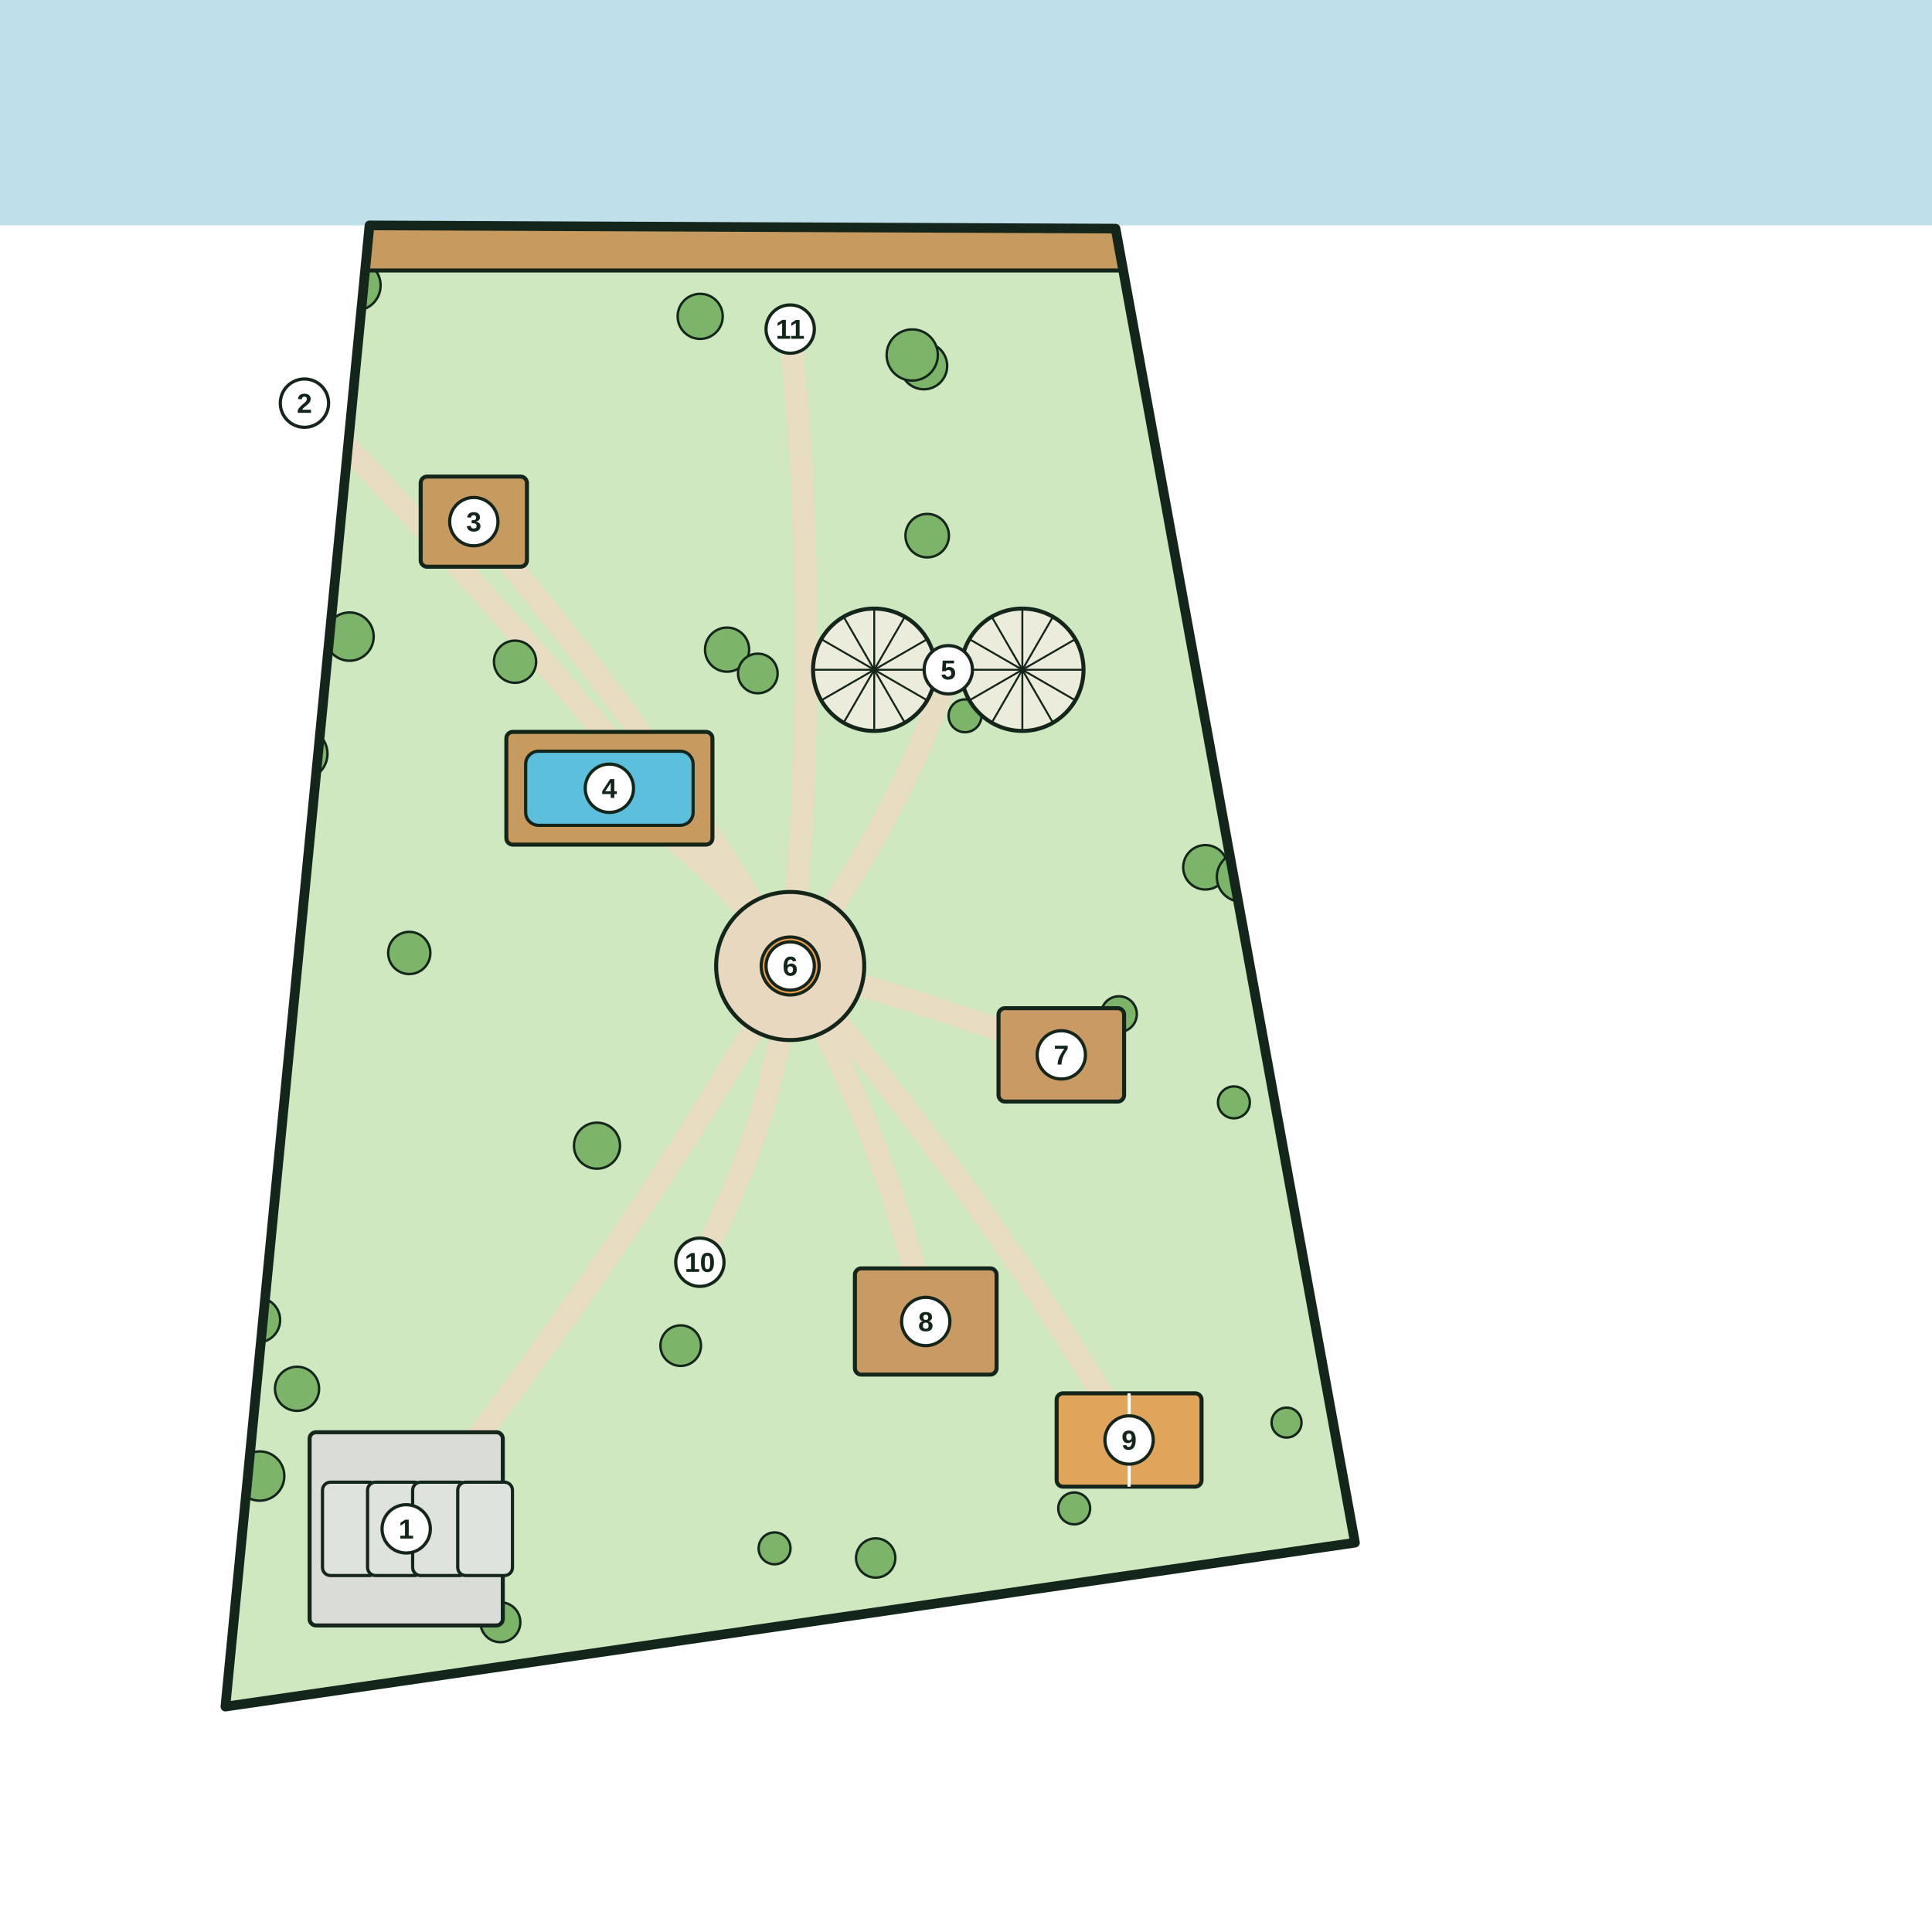
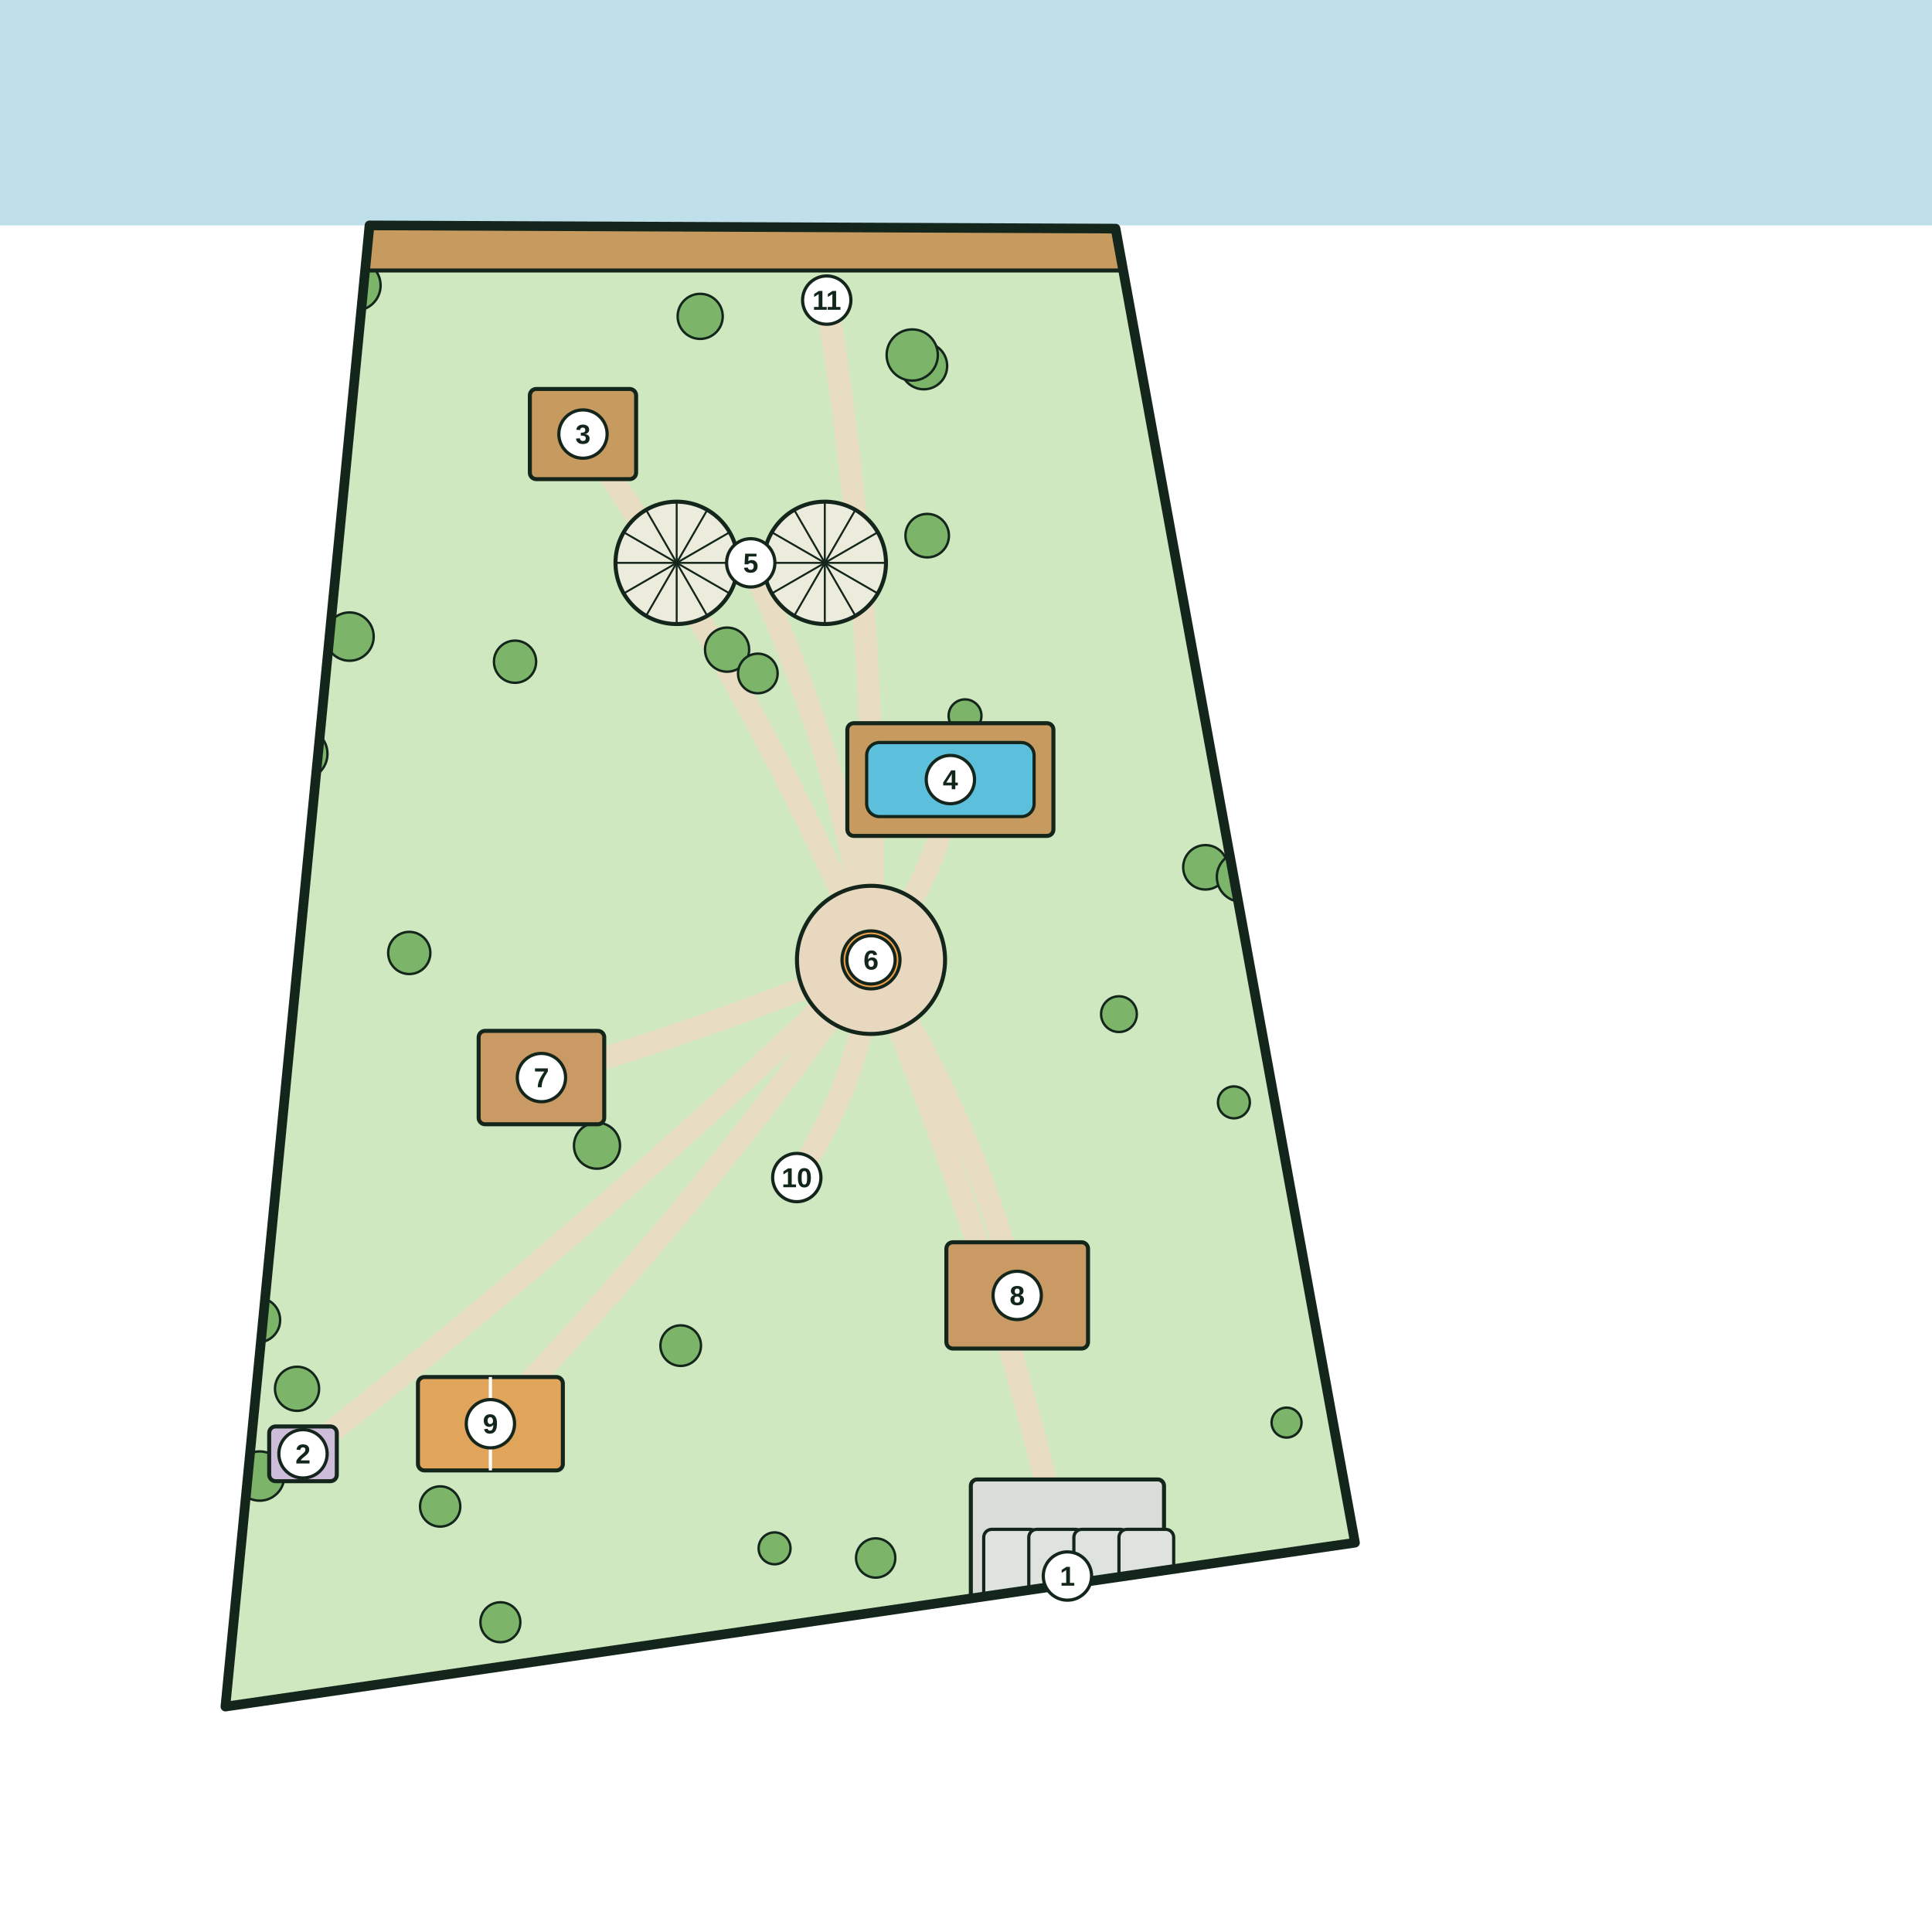
<svg xmlns="http://www.w3.org/2000/svg" width="1200" height="1200" viewBox="0 0 1200 1200" font-family="Arial, sans-serif">
  <rect width="1200" height="1200" fill="#ffffff" />
  <rect x="0" y="0" width="1200" height="140" fill="#bfe0ea" />
  <clipPath id="lot">
    <polygon points="229.5,140.0 692.9,142.0 841.6,958.2 140.0,1060.0" />
  </clipPath>
  <polygon points="229.5,140.0 692.9,142.0 841.6,958.2 140.0,1060.0" fill="#cfe8bf" />
  <g clip-path="url(#lot)">
-     <path d="M490.8,600.0 Q391.5,774.8 252.3,949.6" stroke="#e8ddc2" stroke-width="14" fill="none" stroke-linecap="round" />
-     <path d="M490.8,600.0 Q359.9,425.2 189.1,250.4" stroke="#e8ddc2" stroke-width="14" fill="none" stroke-linecap="round" />
-     <path d="M490.8,600.0 Q412.6,462.0 294.3,324.0" stroke="#e8ddc2" stroke-width="14" fill="none" stroke-linecap="round" />
-     <path d="M490.8,600.0 Q454.7,544.8 378.5,489.6" stroke="#e8ddc2" stroke-width="14" fill="none" stroke-linecap="round" />
-     <path d="M490.8,600.0 Q559.9,508.0 589.0,416.0" stroke="#e8ddc2" stroke-width="14" fill="none" stroke-linecap="round" />
-     <path d="M490.8,600.0 Q510.8,600.0 490.8,600.0" stroke="#e8ddc2" stroke-width="14" fill="none" stroke-linecap="round" />
-     <path d="M490.8,600.0 Q595.0,627.6 659.2,655.2" stroke="#e8ddc2" stroke-width="14" fill="none" stroke-linecap="round" />
-     <path d="M490.8,600.0 Q552.9,710.4 575.0,820.8" stroke="#e8ddc2" stroke-width="14" fill="none" stroke-linecap="round" />
-     <path d="M490.8,600.0 Q616.0,747.2 701.3,894.4" stroke="#e8ddc2" stroke-width="14" fill="none" stroke-linecap="round" />
-     <path d="M490.8,600.0 Q482.7,692.0 434.7,784.0" stroke="#e8ddc2" stroke-width="14" fill="none" stroke-linecap="round" />
-     <path d="M490.8,600.0 Q510.8,402.2 490.8,204.4" stroke="#e8ddc2" stroke-width="14" fill="none" stroke-linecap="round" />
+     <path d="M541.0,596.2 Q622.0,787.6 663.0,978.9" stroke="#e8ddc2" stroke-width="14" fill="none" stroke-linecap="round" />
+     <path d="M541.0,596.2 Q384.6,749.6 188.2,903.0" stroke="#e8ddc2" stroke-width="14" fill="none" stroke-linecap="round" />
+     <path d="M541.0,596.2 Q471.6,432.9 362.1,269.6" stroke="#e8ddc2" stroke-width="14" fill="none" stroke-linecap="round" />
+     <path d="M541.0,596.2 Q585.7,540.2 590.3,484.2" stroke="#e8ddc2" stroke-width="14" fill="none" stroke-linecap="round" />
+     <path d="M541.0,596.2 Q523.7,472.9 466.3,349.6" stroke="#e8ddc2" stroke-width="14" fill="none" stroke-linecap="round" />
+     <path d="M541.0,596.2 Q561.0,596.2 541.0,596.2" stroke="#e8ddc2" stroke-width="14" fill="none" stroke-linecap="round" />
+     <path d="M541.0,596.2 Q458.7,632.8 336.3,669.3" stroke="#e8ddc2" stroke-width="14" fill="none" stroke-linecap="round" />
+     <path d="M541.0,596.2 Q606.4,700.4 631.8,804.6" stroke="#e8ddc2" stroke-width="14" fill="none" stroke-linecap="round" />
+     <path d="M541.0,596.2 Q442.8,740.3 304.6,884.3" stroke="#e8ddc2" stroke-width="14" fill="none" stroke-linecap="round" />
+     <path d="M541.0,596.2 Q538.0,663.8 494.9,731.4" stroke="#e8ddc2" stroke-width="14" fill="none" stroke-linecap="round" />
+     <path d="M541.0,596.2 Q547.3,391.3 513.5,186.4" stroke="#e8ddc2" stroke-width="14" fill="none" stroke-linecap="round" />
    <circle cx="817.7" cy="545.0" r="12.3" fill="#7cb56a" stroke="#14261b" stroke-width="1.5" />
    <circle cx="187.5" cy="468.2" r="15.9" fill="#7cb56a" stroke="#14261b" stroke-width="1.5" />
    <circle cx="792.2" cy="547.6" r="11.7" fill="#7cb56a" stroke="#14261b" stroke-width="1.5" />
    <circle cx="161.3" cy="916.8" r="15.3" fill="#7cb56a" stroke="#14261b" stroke-width="1.5" />
    <circle cx="451.6" cy="403.5" r="13.7" fill="#7cb56a" stroke="#14261b" stroke-width="1.5" />
    <circle cx="184.5" cy="862.6" r="13.7" fill="#7cb56a" stroke="#14261b" stroke-width="1.5" />
    <circle cx="273.4" cy="935.7" r="12.5" fill="#7cb56a" stroke="#14261b" stroke-width="1.5" />
    <circle cx="589.0" cy="1055.2" r="13.7" fill="#7cb56a" stroke="#14261b" stroke-width="1.5" />
    <circle cx="549.3" cy="1059.3" r="13.0" fill="#7cb56a" stroke="#14261b" stroke-width="1.5" />
    <circle cx="140.7" cy="549.9" r="13.3" fill="#7cb56a" stroke="#14261b" stroke-width="1.5" />
    <circle cx="170.9" cy="233.0" r="10.3" fill="#7cb56a" stroke="#14261b" stroke-width="1.5" />
    <circle cx="695.0" cy="629.9" r="11.1" fill="#7cb56a" stroke="#14261b" stroke-width="1.5" />
    <circle cx="160.9" cy="297.0" r="15.0" fill="#7cb56a" stroke="#14261b" stroke-width="1.5" />
    <circle cx="254.2" cy="591.9" r="13.1" fill="#7cb56a" stroke="#14261b" stroke-width="1.5" />
    <circle cx="310.8" cy="1007.6" r="12.4" fill="#7cb56a" stroke="#14261b" stroke-width="1.5" />
    <circle cx="599.4" cy="444.6" r="10.2" fill="#7cb56a" stroke="#14261b" stroke-width="1.5" />
    <circle cx="575.9" cy="332.7" r="13.5" fill="#7cb56a" stroke="#14261b" stroke-width="1.5" />
    <circle cx="602.9" cy="1022.1" r="13.8" fill="#7cb56a" stroke="#14261b" stroke-width="1.5" />
    <circle cx="481.1" cy="961.7" r="9.9" fill="#7cb56a" stroke="#14261b" stroke-width="1.5" />
    <circle cx="319.9" cy="411.0" r="13.1" fill="#7cb56a" stroke="#14261b" stroke-width="1.5" />
    <circle cx="748.7" cy="538.7" r="13.8" fill="#7cb56a" stroke="#14261b" stroke-width="1.5" />
    <circle cx="220.8" cy="177.3" r="15.6" fill="#7cb56a" stroke="#14261b" stroke-width="1.5" />
    <circle cx="667.2" cy="936.9" r="9.9" fill="#7cb56a" stroke="#14261b" stroke-width="1.5" />
    <circle cx="771.2" cy="544.7" r="15.4" fill="#7cb56a" stroke="#14261b" stroke-width="1.5" />
    <circle cx="434.9" cy="196.5" r="14.0" fill="#7cb56a" stroke="#14261b" stroke-width="1.5" />
    <circle cx="213.3" cy="172.0" r="13.5" fill="#7cb56a" stroke="#14261b" stroke-width="1.5" />
    <circle cx="799.1" cy="883.6" r="9.3" fill="#7cb56a" stroke="#14261b" stroke-width="1.5" />
    <circle cx="795.0" cy="566.5" r="11.0" fill="#7cb56a" stroke="#14261b" stroke-width="1.5" />
    <circle cx="422.8" cy="835.8" r="12.6" fill="#7cb56a" stroke="#14261b" stroke-width="1.5" />
    <circle cx="370.8" cy="711.6" r="14.3" fill="#7cb56a" stroke="#14261b" stroke-width="1.5" />
    <circle cx="543.9" cy="967.7" r="12.2" fill="#7cb56a" stroke="#14261b" stroke-width="1.5" />
    <circle cx="154.8" cy="182.6" r="9.6" fill="#7cb56a" stroke="#14261b" stroke-width="1.5" />
    <circle cx="160.1" cy="819.9" r="13.9" fill="#7cb56a" stroke="#14261b" stroke-width="1.5" />
    <circle cx="766.4" cy="684.7" r="9.9" fill="#7cb56a" stroke="#14261b" stroke-width="1.5" />
    <circle cx="217.1" cy="395.4" r="15.0" fill="#7cb56a" stroke="#14261b" stroke-width="1.5" />
    <circle cx="295.6" cy="1053.3" r="13.7" fill="#7cb56a" stroke="#14261b" stroke-width="1.5" />
    <circle cx="573.8" cy="227.3" r="14.5" fill="#7cb56a" stroke="#14261b" stroke-width="1.5" />
    <circle cx="796.9" cy="543.6" r="13.1" fill="#7cb56a" stroke="#14261b" stroke-width="1.5" />
    <circle cx="566.6" cy="220.5" r="15.9" fill="#7cb56a" stroke="#14261b" stroke-width="1.5" />
    <circle cx="470.7" cy="418.3" r="12.3" fill="#7cb56a" stroke="#14261b" stroke-width="1.5" />
    <rect x="224.2" y="138.0" width="533.2" height="30" fill="#c79a5f" stroke="#14261b" stroke-width="2.5" />
-     <rect x="192.3" y="889.6" width="120.0" height="120.0" rx="4" fill="#d9dcd7" stroke="#14261b" stroke-width="2.5" />
-     <rect x="200.3" y="920.6" width="34" height="58" rx="5" fill="#dfe3de" stroke="#14261b" stroke-width="2" />
-     <rect x="228.3" y="920.6" width="34" height="58" rx="5" fill="#dfe3de" stroke="#14261b" stroke-width="2" />
-     <rect x="256.3" y="920.6" width="34" height="58" rx="5" fill="#dfe3de" stroke="#14261b" stroke-width="2" />
-     <rect x="284.3" y="920.6" width="34" height="58" rx="5" fill="#dfe3de" stroke="#14261b" stroke-width="2" />
-     <rect x="314.5" y="454.6" width="128.0" height="70.0" rx="4" fill="#c79a5f" stroke="#14261b" stroke-width="2.5" />
-     <rect x="326.5" y="466.6" width="104" height="46" rx="8" fill="#5cc0dd" stroke="#14261b" stroke-width="2" />
-     <circle cx="543.0" cy="416.0" r="38" fill="#ececdd" stroke="#14261b" stroke-width="2.5" />
-     <line x1="543.0" y1="416.0" x2="581.0" y2="416.0" stroke="#14261b" stroke-width="1.2" />
-     <line x1="543.0" y1="416.0" x2="575.9" y2="435.0" stroke="#14261b" stroke-width="1.2" />
-     <line x1="543.0" y1="416.0" x2="562.0" y2="448.9" stroke="#14261b" stroke-width="1.2" />
-     <line x1="543.0" y1="416.0" x2="543.0" y2="454.0" stroke="#14261b" stroke-width="1.2" />
-     <line x1="543.0" y1="416.0" x2="524.0" y2="448.9" stroke="#14261b" stroke-width="1.2" />
-     <line x1="543.0" y1="416.0" x2="510.1" y2="435.0" stroke="#14261b" stroke-width="1.2" />
-     <line x1="543.0" y1="416.0" x2="505.0" y2="416.0" stroke="#14261b" stroke-width="1.2" />
-     <line x1="543.0" y1="416.0" x2="510.1" y2="397.0" stroke="#14261b" stroke-width="1.2" />
-     <line x1="543.0" y1="416.0" x2="524.0" y2="383.1" stroke="#14261b" stroke-width="1.2" />
-     <line x1="543.0" y1="416.0" x2="543.0" y2="378.0" stroke="#14261b" stroke-width="1.2" />
-     <line x1="543.0" y1="416.0" x2="562.0" y2="383.1" stroke="#14261b" stroke-width="1.2" />
-     <line x1="543.0" y1="416.0" x2="575.9" y2="397.0" stroke="#14261b" stroke-width="1.2" />
-     <circle cx="635.0" cy="416.0" r="38" fill="#ececdd" stroke="#14261b" stroke-width="2.5" />
-     <line x1="635.0" y1="416.0" x2="673.0" y2="416.0" stroke="#14261b" stroke-width="1.2" />
-     <line x1="635.0" y1="416.0" x2="667.9" y2="435.0" stroke="#14261b" stroke-width="1.2" />
-     <line x1="635.0" y1="416.0" x2="654.0" y2="448.9" stroke="#14261b" stroke-width="1.2" />
-     <line x1="635.0" y1="416.0" x2="635.0" y2="454.0" stroke="#14261b" stroke-width="1.2" />
-     <line x1="635.0" y1="416.0" x2="616.0" y2="448.9" stroke="#14261b" stroke-width="1.2" />
-     <line x1="635.0" y1="416.0" x2="602.1" y2="435.0" stroke="#14261b" stroke-width="1.2" />
-     <line x1="635.0" y1="416.0" x2="597.0" y2="416.0" stroke="#14261b" stroke-width="1.2" />
-     <line x1="635.0" y1="416.0" x2="602.1" y2="397.0" stroke="#14261b" stroke-width="1.2" />
-     <line x1="635.0" y1="416.0" x2="616.0" y2="383.1" stroke="#14261b" stroke-width="1.2" />
-     <line x1="635.0" y1="416.0" x2="635.0" y2="378.0" stroke="#14261b" stroke-width="1.2" />
-     <line x1="635.0" y1="416.0" x2="654.0" y2="383.1" stroke="#14261b" stroke-width="1.2" />
-     <line x1="635.0" y1="416.0" x2="667.9" y2="397.0" stroke="#14261b" stroke-width="1.2" />
-     <circle cx="490.8" cy="600.0" r="46" fill="#e7d8bf" stroke="#14261b" stroke-width="2.5" />
-     <circle cx="490.8" cy="600.0" r="18" fill="#f0a04a" stroke="#14261b" stroke-width="2" />
-     <rect x="620.2" y="626.2" width="78.0" height="58.0" rx="4" fill="#c99a63" stroke="#14261b" stroke-width="2.5" />
-     <rect x="531.0" y="787.8" width="88.0" height="66.0" rx="4" fill="#c99a63" stroke="#14261b" stroke-width="2.5" />
-     <rect x="261.3" y="296.0" width="66.0" height="56.0" rx="4" fill="#c79a5f" stroke="#14261b" stroke-width="2.5" />
-     <rect x="656.3" y="865.4" width="90.0" height="58.0" rx="4" fill="#e0a45a" stroke="#14261b" stroke-width="2.5" />
-     <line x1="701.3" y1="865.4" x2="701.3" y2="923.4" stroke="#fff" stroke-width="2" />
-     <circle cx="701.3" cy="894.4" r="12" fill="none" stroke="#fff" stroke-width="2" />
-     <rect x="168.1" y="233.4" width="42.0" height="34.0" rx="4" fill="#cdbcda" stroke="#14261b" stroke-width="2.5" />
+     <rect x="603.0" y="918.9" width="120.0" height="120.0" rx="4" fill="#d9dcd7" stroke="#14261b" stroke-width="2.5" />
+     <rect x="611.0" y="949.9" width="34" height="58" rx="5" fill="#dfe3de" stroke="#14261b" stroke-width="2" />
+     <rect x="639.0" y="949.9" width="34" height="58" rx="5" fill="#dfe3de" stroke="#14261b" stroke-width="2" />
+     <rect x="667.0" y="949.9" width="34" height="58" rx="5" fill="#dfe3de" stroke="#14261b" stroke-width="2" />
+     <rect x="695.0" y="949.9" width="34" height="58" rx="5" fill="#dfe3de" stroke="#14261b" stroke-width="2" />
+     <rect x="526.3" y="449.2" width="128.0" height="70.0" rx="4" fill="#c79a5f" stroke="#14261b" stroke-width="2.5" />
+     <rect x="538.3" y="461.2" width="104" height="46" rx="8" fill="#5cc0dd" stroke="#14261b" stroke-width="2" />
+     <circle cx="420.3" cy="349.6" r="38" fill="#ececdd" stroke="#14261b" stroke-width="2.5" />
+     <line x1="420.3" y1="349.6" x2="458.3" y2="349.6" stroke="#14261b" stroke-width="1.2" />
+     <line x1="420.3" y1="349.6" x2="453.2" y2="368.6" stroke="#14261b" stroke-width="1.2" />
+     <line x1="420.3" y1="349.6" x2="439.3" y2="382.5" stroke="#14261b" stroke-width="1.2" />
+     <line x1="420.3" y1="349.6" x2="420.3" y2="387.6" stroke="#14261b" stroke-width="1.2" />
+     <line x1="420.3" y1="349.6" x2="401.3" y2="382.5" stroke="#14261b" stroke-width="1.2" />
+     <line x1="420.3" y1="349.6" x2="387.4" y2="368.6" stroke="#14261b" stroke-width="1.2" />
+     <line x1="420.3" y1="349.6" x2="382.3" y2="349.6" stroke="#14261b" stroke-width="1.2" />
+     <line x1="420.3" y1="349.6" x2="387.4" y2="330.6" stroke="#14261b" stroke-width="1.2" />
+     <line x1="420.3" y1="349.6" x2="401.3" y2="316.7" stroke="#14261b" stroke-width="1.2" />
+     <line x1="420.3" y1="349.6" x2="420.3" y2="311.6" stroke="#14261b" stroke-width="1.2" />
+     <line x1="420.3" y1="349.6" x2="439.3" y2="316.7" stroke="#14261b" stroke-width="1.2" />
+     <line x1="420.3" y1="349.6" x2="453.2" y2="330.6" stroke="#14261b" stroke-width="1.2" />
+     <circle cx="512.3" cy="349.6" r="38" fill="#ececdd" stroke="#14261b" stroke-width="2.5" />
+     <line x1="512.3" y1="349.6" x2="550.3" y2="349.6" stroke="#14261b" stroke-width="1.2" />
+     <line x1="512.3" y1="349.6" x2="545.2" y2="368.6" stroke="#14261b" stroke-width="1.2" />
+     <line x1="512.3" y1="349.6" x2="531.3" y2="382.5" stroke="#14261b" stroke-width="1.2" />
+     <line x1="512.3" y1="349.6" x2="512.3" y2="387.6" stroke="#14261b" stroke-width="1.2" />
+     <line x1="512.3" y1="349.6" x2="493.3" y2="382.5" stroke="#14261b" stroke-width="1.2" />
+     <line x1="512.3" y1="349.6" x2="479.4" y2="368.6" stroke="#14261b" stroke-width="1.2" />
+     <line x1="512.3" y1="349.6" x2="474.3" y2="349.6" stroke="#14261b" stroke-width="1.2" />
+     <line x1="512.3" y1="349.6" x2="479.4" y2="330.6" stroke="#14261b" stroke-width="1.2" />
+     <line x1="512.3" y1="349.6" x2="493.3" y2="316.7" stroke="#14261b" stroke-width="1.2" />
+     <line x1="512.3" y1="349.6" x2="512.3" y2="311.6" stroke="#14261b" stroke-width="1.2" />
+     <line x1="512.3" y1="349.6" x2="531.3" y2="316.7" stroke="#14261b" stroke-width="1.2" />
+     <line x1="512.3" y1="349.6" x2="545.2" y2="330.6" stroke="#14261b" stroke-width="1.2" />
+     <circle cx="541.0" cy="596.2" r="46" fill="#e7d8bf" stroke="#14261b" stroke-width="2.5" />
+     <circle cx="541.0" cy="596.2" r="18" fill="#f0a04a" stroke="#14261b" stroke-width="2" />
+     <rect x="297.3" y="640.3" width="78.0" height="58.0" rx="4" fill="#c99a63" stroke="#14261b" stroke-width="2.5" />
+     <rect x="587.8" y="771.6" width="88.0" height="66.0" rx="4" fill="#c99a63" stroke="#14261b" stroke-width="2.5" />
+     <rect x="329.1" y="241.6" width="66.0" height="56.0" rx="4" fill="#c79a5f" stroke="#14261b" stroke-width="2.5" />
+     <rect x="259.6" y="855.3" width="90.0" height="58.0" rx="4" fill="#e0a45a" stroke="#14261b" stroke-width="2.5" />
+     <line x1="304.6" y1="855.3" x2="304.6" y2="913.3" stroke="#fff" stroke-width="2" />
+     <circle cx="304.6" cy="884.3" r="12" fill="none" stroke="#fff" stroke-width="2" />
+     <rect x="167.2" y="886.0" width="42.0" height="34.0" rx="4" fill="#cdbcda" stroke="#14261b" stroke-width="2.5" />
  </g>
  <polygon points="229.5,140.0 692.9,142.0 841.6,958.2 140.0,1060.0" fill="none" stroke="#14261b" stroke-width="6" stroke-linejoin="round" />
-   <circle cx="252.3" cy="949.6" r="15" fill="#fff" stroke="#14261b" stroke-width="2" />
-   <text x="252.3" y="955.6" font-size="17" fill="#12261a" text-anchor="middle" font-weight="700">1</text>
-   <circle cx="189.1" cy="250.4" r="15" fill="#fff" stroke="#14261b" stroke-width="2" />
-   <text x="189.1" y="256.4" font-size="17" fill="#12261a" text-anchor="middle" font-weight="700">2</text>
-   <circle cx="294.3" cy="324.0" r="15" fill="#fff" stroke="#14261b" stroke-width="2" />
-   <text x="294.3" y="330.0" font-size="17" fill="#12261a" text-anchor="middle" font-weight="700">3</text>
-   <circle cx="378.5" cy="489.6" r="15" fill="#fff" stroke="#14261b" stroke-width="2" />
-   <text x="378.5" y="495.6" font-size="17" fill="#12261a" text-anchor="middle" font-weight="700">4</text>
-   <circle cx="589.0" cy="416.0" r="15" fill="#fff" stroke="#14261b" stroke-width="2" />
-   <text x="589.0" y="422.0" font-size="17" fill="#12261a" text-anchor="middle" font-weight="700">5</text>
-   <circle cx="490.8" cy="600.0" r="15" fill="#fff" stroke="#14261b" stroke-width="2" />
-   <text x="490.8" y="606.0" font-size="17" fill="#12261a" text-anchor="middle" font-weight="700">6</text>
-   <circle cx="659.2" cy="655.2" r="15" fill="#fff" stroke="#14261b" stroke-width="2" />
-   <text x="659.2" y="661.2" font-size="17" fill="#12261a" text-anchor="middle" font-weight="700">7</text>
-   <circle cx="575.0" cy="820.8" r="15" fill="#fff" stroke="#14261b" stroke-width="2" />
-   <text x="575.0" y="826.8" font-size="17" fill="#12261a" text-anchor="middle" font-weight="700">8</text>
-   <circle cx="701.3" cy="894.4" r="15" fill="#fff" stroke="#14261b" stroke-width="2" />
-   <text x="701.3" y="900.4" font-size="17" fill="#12261a" text-anchor="middle" font-weight="700">9</text>
-   <circle cx="434.7" cy="784.0" r="15" fill="#fff" stroke="#14261b" stroke-width="2" />
-   <text x="434.7" y="790.0" font-size="17" fill="#12261a" text-anchor="middle" font-weight="700">10</text>
-   <circle cx="490.8" cy="204.4" r="15" fill="#fff" stroke="#14261b" stroke-width="2" />
-   <text x="490.8" y="210.4" font-size="17" fill="#12261a" text-anchor="middle" font-weight="700">11</text>
+   <circle cx="663.0" cy="978.9" r="15" fill="#fff" stroke="#14261b" stroke-width="2" />
+   <text x="663.0" y="984.9" font-size="17" fill="#12261a" text-anchor="middle" font-weight="700">1</text>
+   <circle cx="188.2" cy="903.0" r="15" fill="#fff" stroke="#14261b" stroke-width="2" />
+   <text x="188.2" y="909.0" font-size="17" fill="#12261a" text-anchor="middle" font-weight="700">2</text>
+   <circle cx="362.1" cy="269.6" r="15" fill="#fff" stroke="#14261b" stroke-width="2" />
+   <text x="362.1" y="275.6" font-size="17" fill="#12261a" text-anchor="middle" font-weight="700">3</text>
+   <circle cx="590.3" cy="484.2" r="15" fill="#fff" stroke="#14261b" stroke-width="2" />
+   <text x="590.3" y="490.2" font-size="17" fill="#12261a" text-anchor="middle" font-weight="700">4</text>
+   <circle cx="466.3" cy="349.6" r="15" fill="#fff" stroke="#14261b" stroke-width="2" />
+   <text x="466.3" y="355.6" font-size="17" fill="#12261a" text-anchor="middle" font-weight="700">5</text>
+   <circle cx="541.0" cy="596.2" r="15" fill="#fff" stroke="#14261b" stroke-width="2" />
+   <text x="541.0" y="602.2" font-size="17" fill="#12261a" text-anchor="middle" font-weight="700">6</text>
+   <circle cx="336.3" cy="669.3" r="15" fill="#fff" stroke="#14261b" stroke-width="2" />
+   <text x="336.3" y="675.3" font-size="17" fill="#12261a" text-anchor="middle" font-weight="700">7</text>
+   <circle cx="631.8" cy="804.6" r="15" fill="#fff" stroke="#14261b" stroke-width="2" />
+   <text x="631.8" y="810.6" font-size="17" fill="#12261a" text-anchor="middle" font-weight="700">8</text>
+   <circle cx="304.6" cy="884.3" r="15" fill="#fff" stroke="#14261b" stroke-width="2" />
+   <text x="304.6" y="890.3" font-size="17" fill="#12261a" text-anchor="middle" font-weight="700">9</text>
+   <circle cx="494.9" cy="731.4" r="15" fill="#fff" stroke="#14261b" stroke-width="2" />
+   <text x="494.9" y="737.4" font-size="17" fill="#12261a" text-anchor="middle" font-weight="700">10</text>
+   <circle cx="513.5" cy="186.4" r="15" fill="#fff" stroke="#14261b" stroke-width="2" />
+   <text x="513.5" y="192.4" font-size="17" fill="#12261a" text-anchor="middle" font-weight="700">11</text>
</svg>
